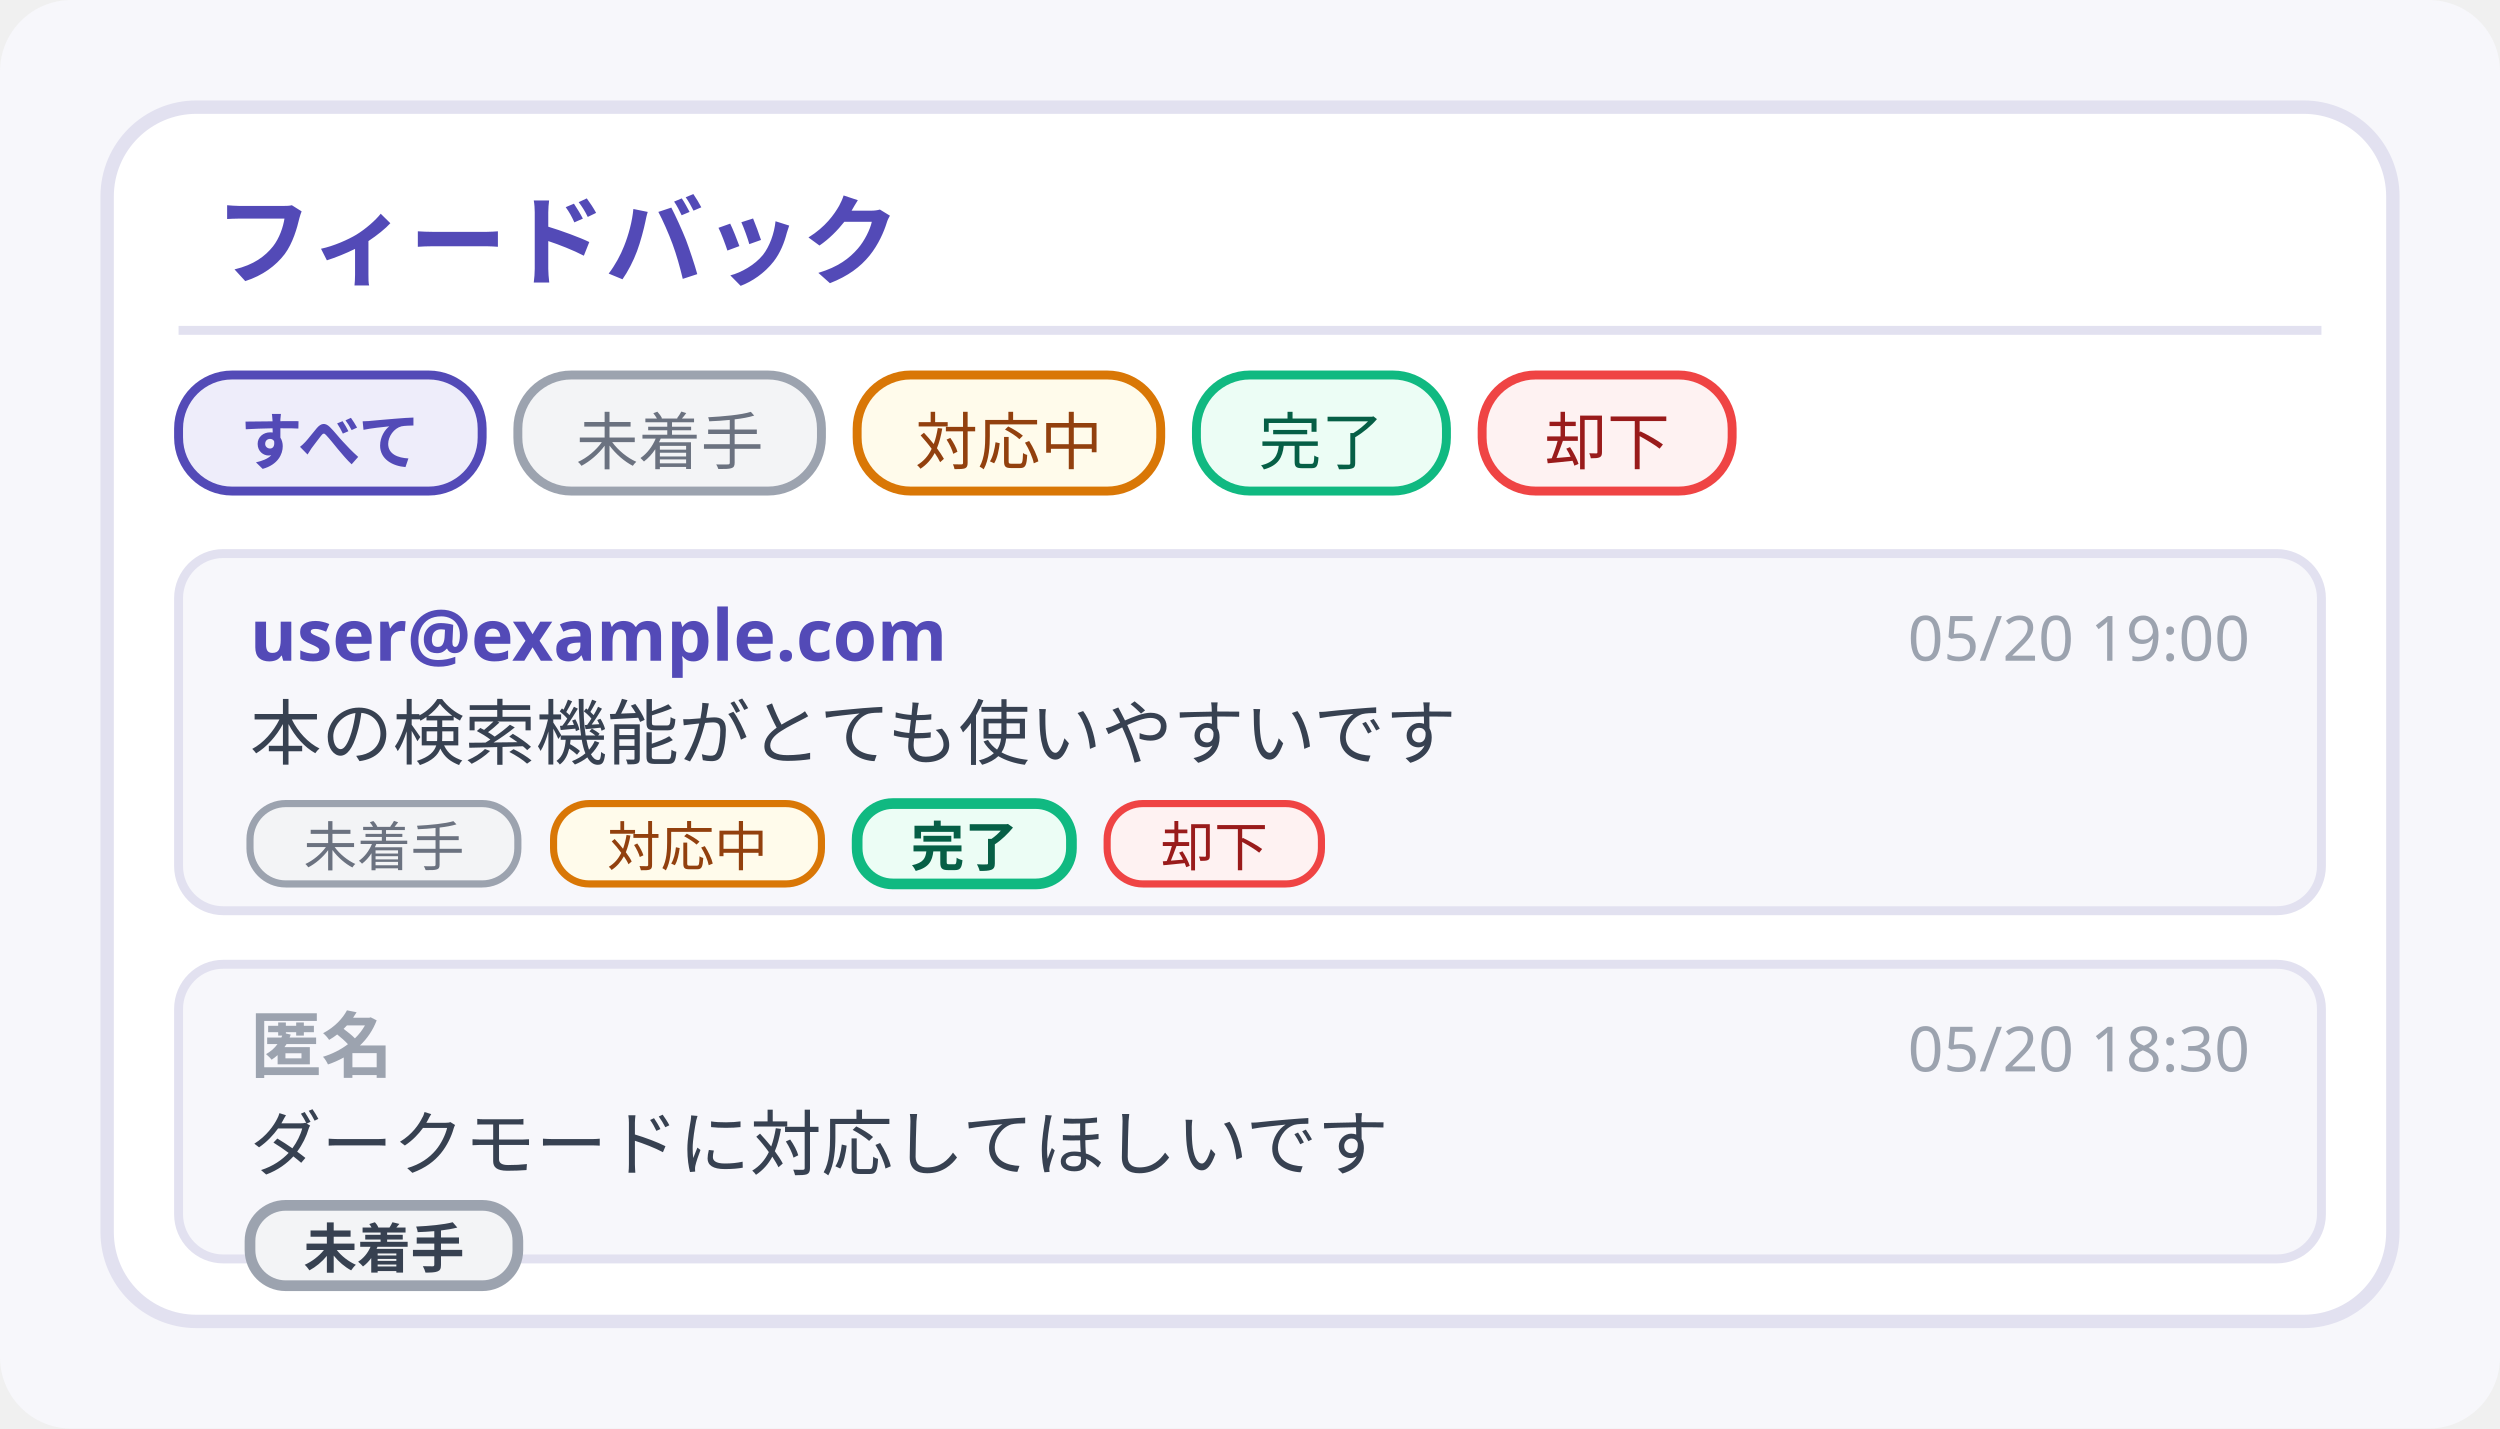
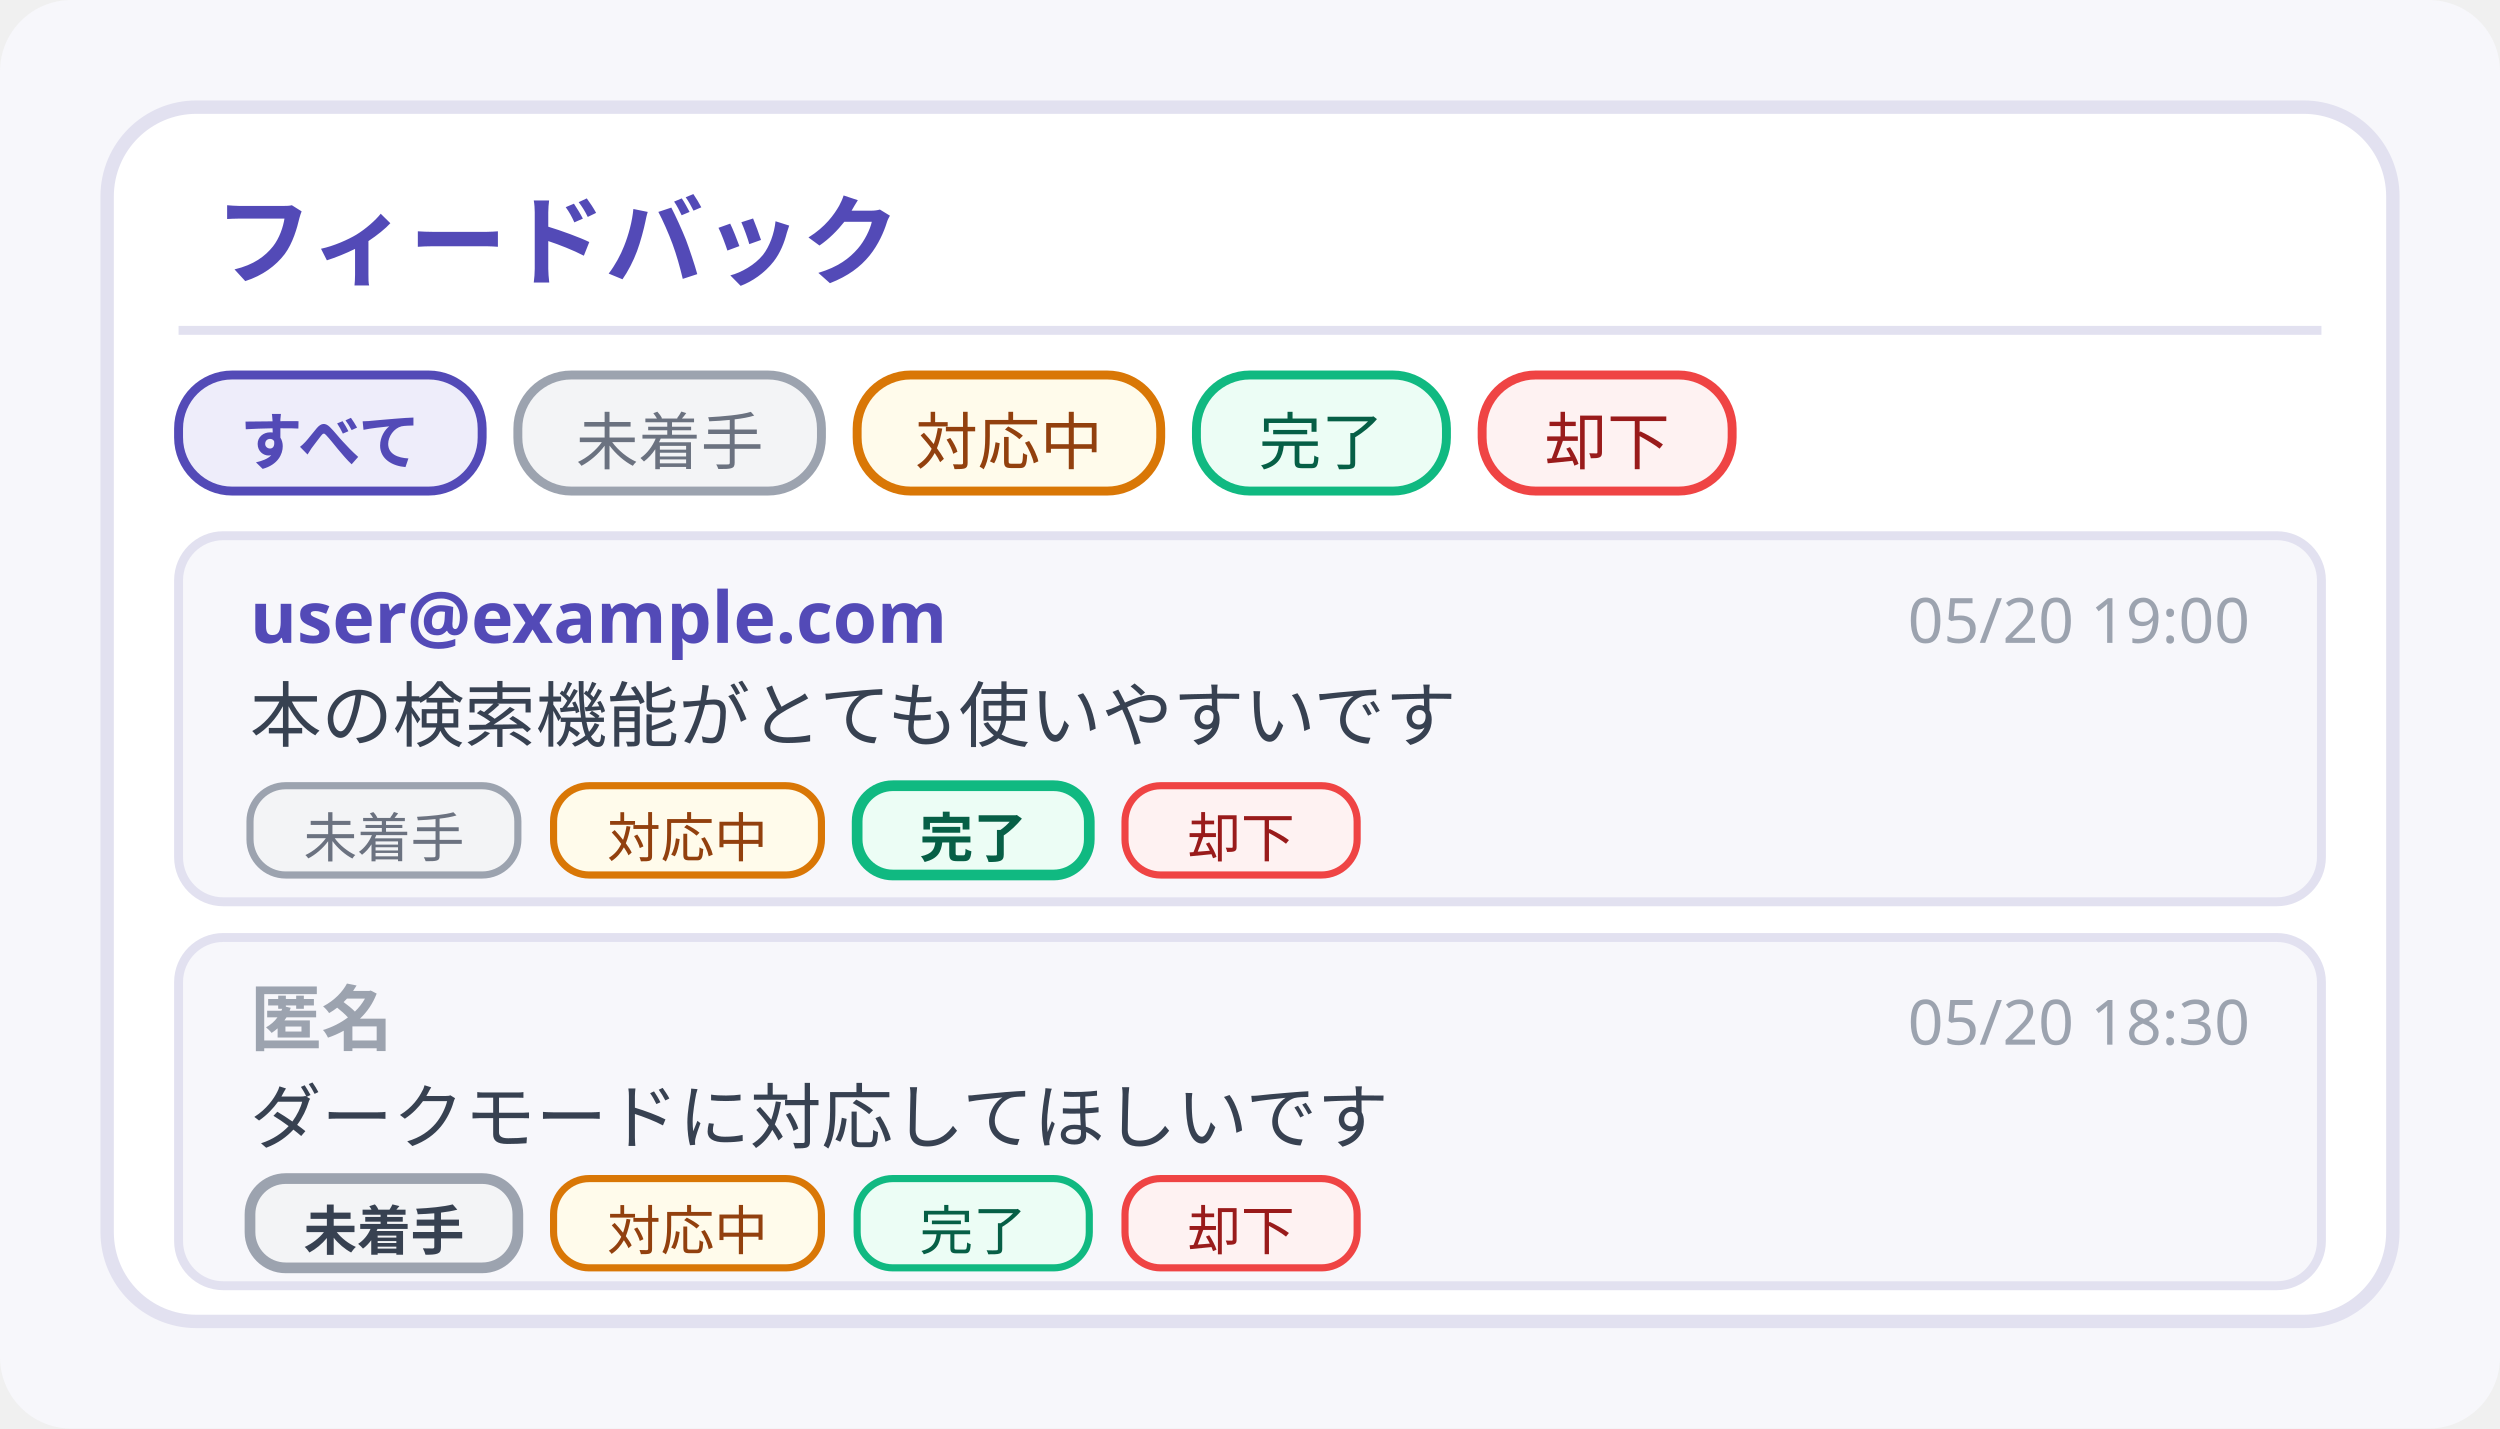
<svg xmlns="http://www.w3.org/2000/svg" viewBox="0 0 280 160" width="280" height="160">
  <rect width="280" height="160" fill="#F7F7FB" rx="8" />
  <rect x="12" y="12" width="256" height="136" rx="10" fill="#fff" stroke="#E2E1F0" stroke-width="1.5" />
  <text x="24" y="31" font-size="11" font-weight="700" fill="#534AB7" font-family="sans-serif">フィードバック</text>
  <line x1="20" y1="37" x2="260" y2="37" stroke="#E2E1F0" stroke-width="1" />
  <rect x="20" y="42" width="34" height="13" rx="6" fill="#EEEDFA" stroke="#534AB7" stroke-width="1" />
  <text x="37" y="52" text-anchor="middle" font-size="7" font-weight="700" fill="#534AB7" font-family="sans-serif">すべて</text>
  <rect x="58" y="42" width="34" height="13" rx="6" fill="#F3F4F6" stroke="#9CA3AF" stroke-width="1" />
  <text x="75" y="52" text-anchor="middle" font-size="7" fill="#6B7280" font-family="sans-serif">未着手</text>
  <rect x="96" y="42" width="34" height="13" rx="6" fill="#FFFBEB" stroke="#D97706" stroke-width="1" />
  <text x="113" y="52" text-anchor="middle" font-size="7" fill="#92400E" font-family="sans-serif">対応中</text>
  <rect x="134" y="42" width="28" height="13" rx="6" fill="#ECFDF5" stroke="#10B981" stroke-width="1" />
  <text x="148" y="52" text-anchor="middle" font-size="7" fill="#065F46" font-family="sans-serif">完了</text>
  <rect x="166" y="42" width="28" height="13" rx="6" fill="#FEF2F2" stroke="#EF4444" stroke-width="1" />
  <text x="180" y="52" text-anchor="middle" font-size="7" fill="#991B1B" font-family="sans-serif">却下</text>
-   <rect x="20" y="62" width="240" height="40" rx="5" fill="#F7F7FB" stroke="#E2E1F0" stroke-width="1" />
-   <text x="28" y="74" font-size="8" font-weight="700" fill="#534AB7" font-family="sans-serif">user@example.com</text>
-   <text x="252" y="74" text-anchor="end" font-size="7" fill="#9CA3AF" font-family="sans-serif">05/20 19:00</text>
-   <text x="28" y="85" font-size="8" fill="#374151" font-family="sans-serif">本の検索機能がとても使いやすいです</text>
-   <rect x="28" y="90" width="30" height="9" rx="4" fill="#F3F4F6" stroke="#9CA3AF" stroke-width="0.8" />
-   <text x="43" y="97" text-anchor="middle" font-size="6" fill="#6B7280" font-family="sans-serif">未着手</text>
-   <rect x="62" y="90" width="30" height="9" rx="4" fill="#FFFBEB" stroke="#D97706" stroke-width="0.8" />
-   <text x="77" y="97" text-anchor="middle" font-size="6" fill="#92400E" font-family="sans-serif">対応中</text>
-   <rect x="96" y="90" width="24" height="9" rx="4" fill="#ECFDF5" stroke="#10B981" stroke-width="1.2" />
-   <text x="108" y="97" text-anchor="middle" font-size="6" font-weight="700" fill="#065F46" font-family="sans-serif">完了</text>
-   <rect x="124" y="90" width="24" height="9" rx="4" fill="#FEF2F2" stroke="#EF4444" stroke-width="0.8" />
-   <text x="136" y="97" text-anchor="middle" font-size="6" fill="#991B1B" font-family="sans-serif">却下</text>
-   <rect x="20" y="108" width="240" height="33" rx="5" fill="#F7F7FB" stroke="#E2E1F0" stroke-width="1" />
-   <text x="28" y="120" font-size="8" font-weight="700" fill="#9CA3AF" font-family="sans-serif">匿名</text>
-   <text x="252" y="120" text-anchor="end" font-size="7" fill="#9CA3AF" font-family="sans-serif">05/20 18:30</text>
-   <text x="28" y="131" font-size="8" fill="#374151" font-family="sans-serif">ダークモードに対応してほしいです</text>
-   <rect x="28" y="135" width="30" height="9" rx="4" fill="#F3F4F6" stroke="#9CA3AF" stroke-width="1.2" />
-   <text x="43" y="142" text-anchor="middle" font-size="6" font-weight="700" fill="#374151" font-family="sans-serif">未着手</text>
+   <rect x="20" y="60" width="240" height="41" rx="5" fill="#F7F7FB" stroke="#E2E1F0" stroke-width="1" />
+   <text x="28" y="72" font-size="8" font-weight="700" fill="#534AB7" font-family="sans-serif">user@example.com</text>
+   <text x="252" y="72" text-anchor="end" font-size="7" fill="#9CA3AF" font-family="sans-serif">05/20 19:00</text>
+   <text x="28" y="83" font-size="8" fill="#374151" font-family="sans-serif">本の検索機能がとても使いやすいです</text>
+   <rect x="28" y="88" width="30" height="10" rx="4" fill="#F3F4F6" stroke="#9CA3AF" stroke-width="0.8" />
+   <text x="43" y="96" text-anchor="middle" font-size="6" fill="#6B7280" font-family="sans-serif">未着手</text>
+   <rect x="62" y="88" width="30" height="10" rx="4" fill="#FFFBEB" stroke="#D97706" stroke-width="0.8" />
+   <text x="77" y="96" text-anchor="middle" font-size="6" fill="#92400E" font-family="sans-serif">対応中</text>
+   <rect x="96" y="88" width="26" height="10" rx="4" fill="#ECFDF5" stroke="#10B981" stroke-width="1.2" />
+   <text x="109" y="96" text-anchor="middle" font-size="6" font-weight="700" fill="#065F46" font-family="sans-serif">完了</text>
+   <rect x="126" y="88" width="26" height="10" rx="4" fill="#FEF2F2" stroke="#EF4444" stroke-width="0.8" />
+   <text x="139" y="96" text-anchor="middle" font-size="6" fill="#991B1B" font-family="sans-serif">却下</text>
+   <rect x="20" y="105" width="240" height="39" rx="5" fill="#F7F7FB" stroke="#E2E1F0" stroke-width="1" />
+   <text x="28" y="117" font-size="8" font-weight="700" fill="#9CA3AF" font-family="sans-serif">匿名</text>
+   <text x="252" y="117" text-anchor="end" font-size="7" fill="#9CA3AF" font-family="sans-serif">05/20 18:30</text>
+   <text x="28" y="128" font-size="8" fill="#374151" font-family="sans-serif">ダークモードに対応してほしいです</text>
+   <rect x="28" y="132" width="30" height="10" rx="4" fill="#F3F4F6" stroke="#9CA3AF" stroke-width="1.2" />
+   <text x="43" y="140" text-anchor="middle" font-size="6" font-weight="700" fill="#374151" font-family="sans-serif">未着手</text>
+   <rect x="62" y="132" width="30" height="10" rx="4" fill="#FFFBEB" stroke="#D97706" stroke-width="0.8" />
+   <text x="77" y="140" text-anchor="middle" font-size="6" fill="#92400E" font-family="sans-serif">対応中</text>
+   <rect x="96" y="132" width="26" height="10" rx="4" fill="#ECFDF5" stroke="#10B981" stroke-width="0.8" />
+   <text x="109" y="140" text-anchor="middle" font-size="6" fill="#065F46" font-family="sans-serif">完了</text>
+   <rect x="126" y="132" width="26" height="10" rx="4" fill="#FEF2F2" stroke="#EF4444" stroke-width="0.8" />
+   <text x="139" y="140" text-anchor="middle" font-size="6" fill="#991B1B" font-family="sans-serif">却下</text>
</svg>
